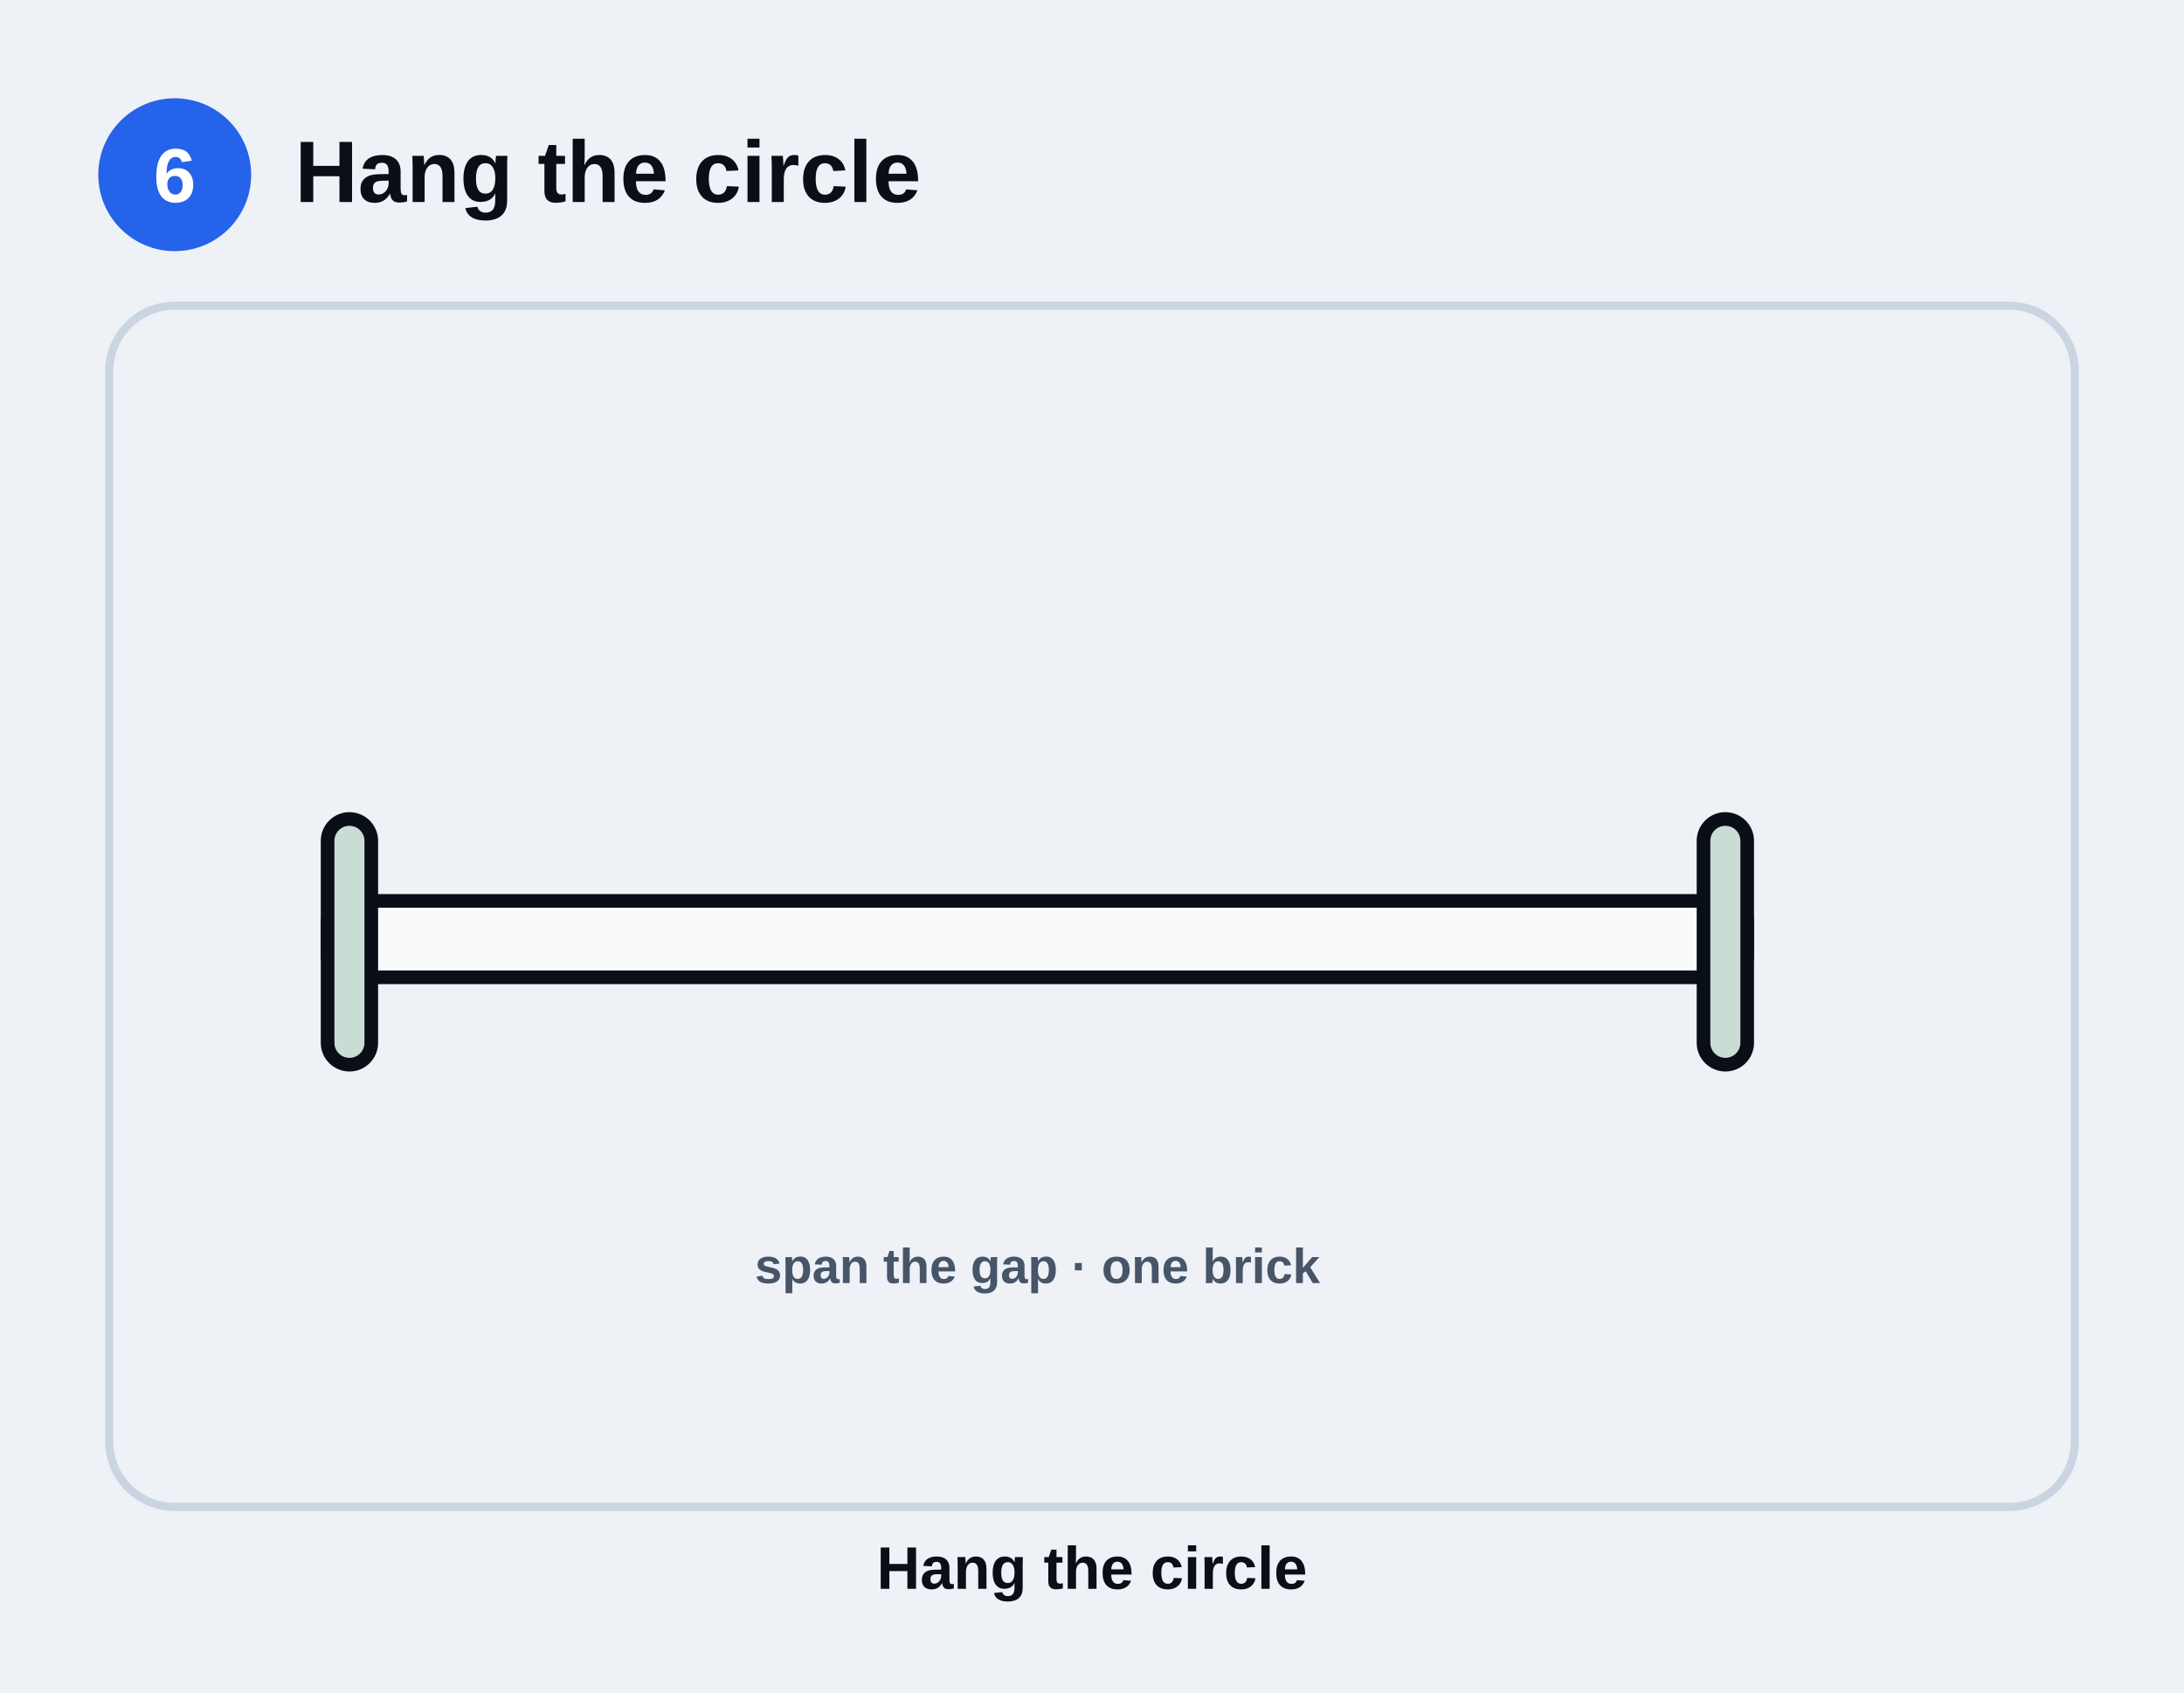
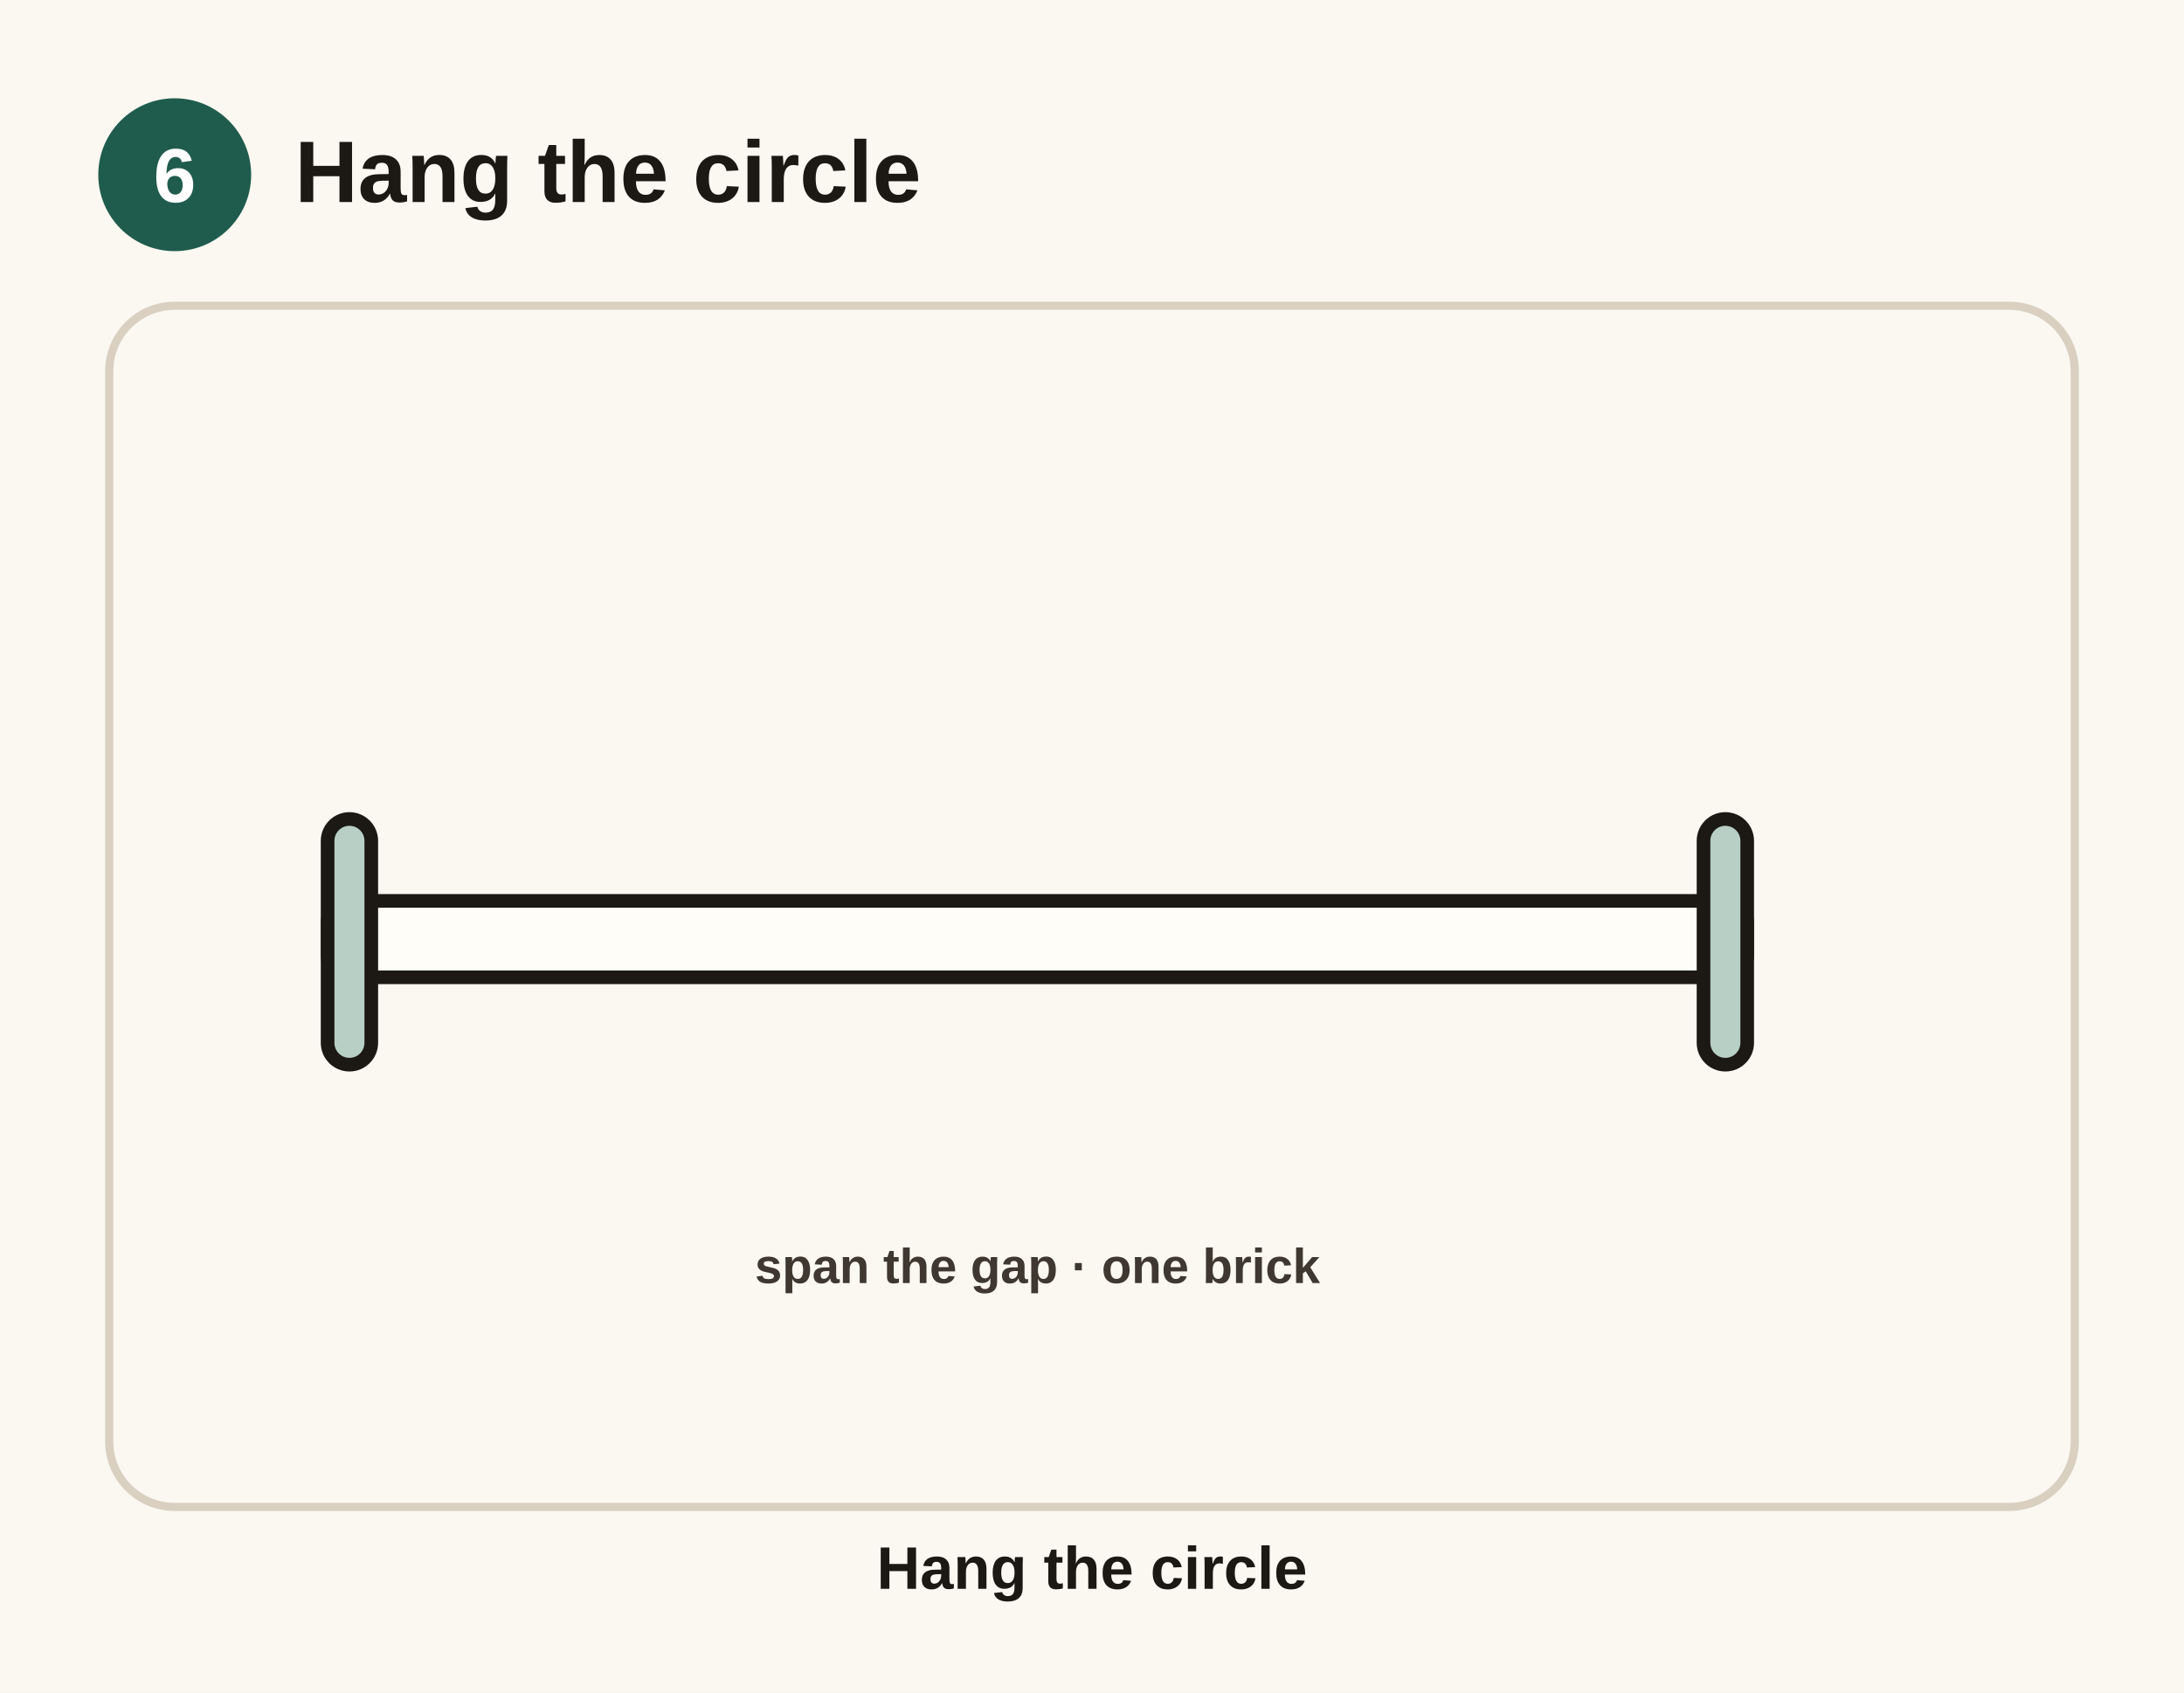
<svg xmlns="http://www.w3.org/2000/svg" width="800" height="620" viewBox="0 0 800 620" role="img">
  <defs>
    <marker id="arrow" viewBox="0 0 10 10" refX="8" refY="5" markerWidth="8" markerHeight="8" orient="auto-start-reverse">
-       <path d="M 0 0 L 10 5 L 0 10 z" fill="#2563EB" />
+       <path d="M 0 0 L 10 5 L 0 10 z" fill="#1f5c4e" />
    </marker>
  </defs>
-   <rect width="800" height="620" fill="#EEF2F7" />
-   <circle cx="64" cy="64" r="28" fill="#2563EB" />
+   <rect width="800" height="620" fill="#fbf8f1" />
+   <circle cx="64" cy="64" r="28" fill="#1f5c4e" />
  <text x="64" y="74" text-anchor="middle" font-size="28" font-family="Arial,Helvetica,sans-serif" font-weight="700" fill="#FFFFFF">6</text>
-   <text x="108" y="74" font-size="32" font-family="Arial,Helvetica,sans-serif" font-weight="700" fill="#0A0E17">Hang the circle</text>
-   <rect x="40" y="112" width="720" height="440" rx="24" fill="#EEF2F7" stroke="#CBD5E1" stroke-width="3" />
+   <text x="108" y="74" font-size="32" font-family="Arial,Helvetica,sans-serif" font-weight="700" fill="#1c1915">Hang the circle</text>
+   <rect x="40" y="112" width="720" height="440" rx="24" fill="#fbf8f1" stroke="#d9d0c2" stroke-width="3" />
  <g transform="translate(80,150)">
-     <rect x="40" y="180" width="520" height="28" rx="8" fill="#F8FAFC" stroke="#0A0E17" stroke-width="5" />
-     <rect x="40" y="150" width="16" height="90" rx="8" fill="#C9DDD4" stroke="#0A0E17" stroke-width="5" />
-     <rect x="544" y="150" width="16" height="90" rx="8" fill="#C9DDD4" stroke="#0A0E17" stroke-width="5" />
-     <text x="300" y="320" text-anchor="middle" font-size="18" font-family="Arial,Helvetica,sans-serif" font-weight="600" fill="#475569">span the gap · one brick</text>
+     <rect x="40" y="180" width="520" height="28" rx="8" fill="#fffdf8" stroke="#1c1915" stroke-width="5" />
+     <rect x="40" y="150" width="16" height="90" rx="8" fill="#b7cfc4" stroke="#1c1915" stroke-width="5" />
+     <rect x="544" y="150" width="16" height="90" rx="8" fill="#b7cfc4" stroke="#1c1915" stroke-width="5" />
+     <text x="300" y="320" text-anchor="middle" font-size="18" font-family="Arial,Helvetica,sans-serif" font-weight="600" fill="#3f3830">span the gap · one brick</text>
  </g>
-   <text x="400" y="582" text-anchor="middle" font-size="22" font-family="Arial,Helvetica,sans-serif" font-weight="700" fill="#0A0E17">Hang the circle</text>
+   <text x="400" y="582" text-anchor="middle" font-size="22" font-family="Arial,Helvetica,sans-serif" font-weight="700" fill="#1c1915">Hang the circle</text>
</svg>
